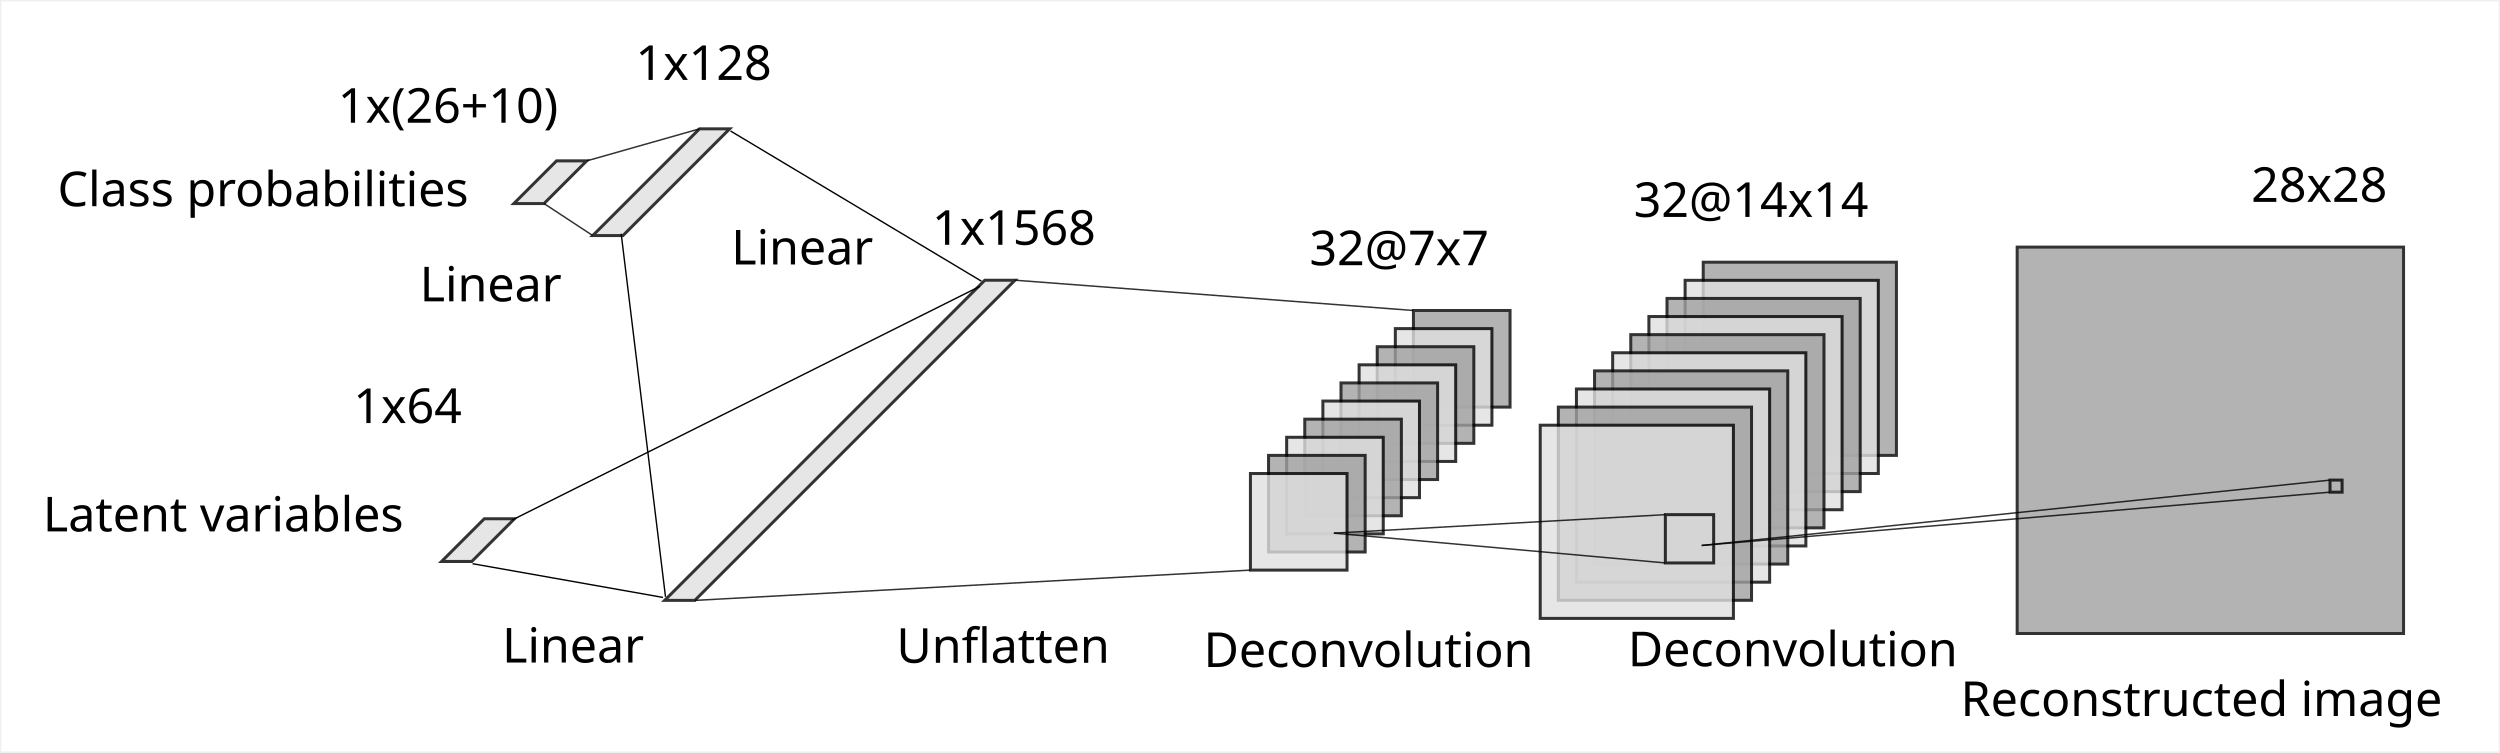
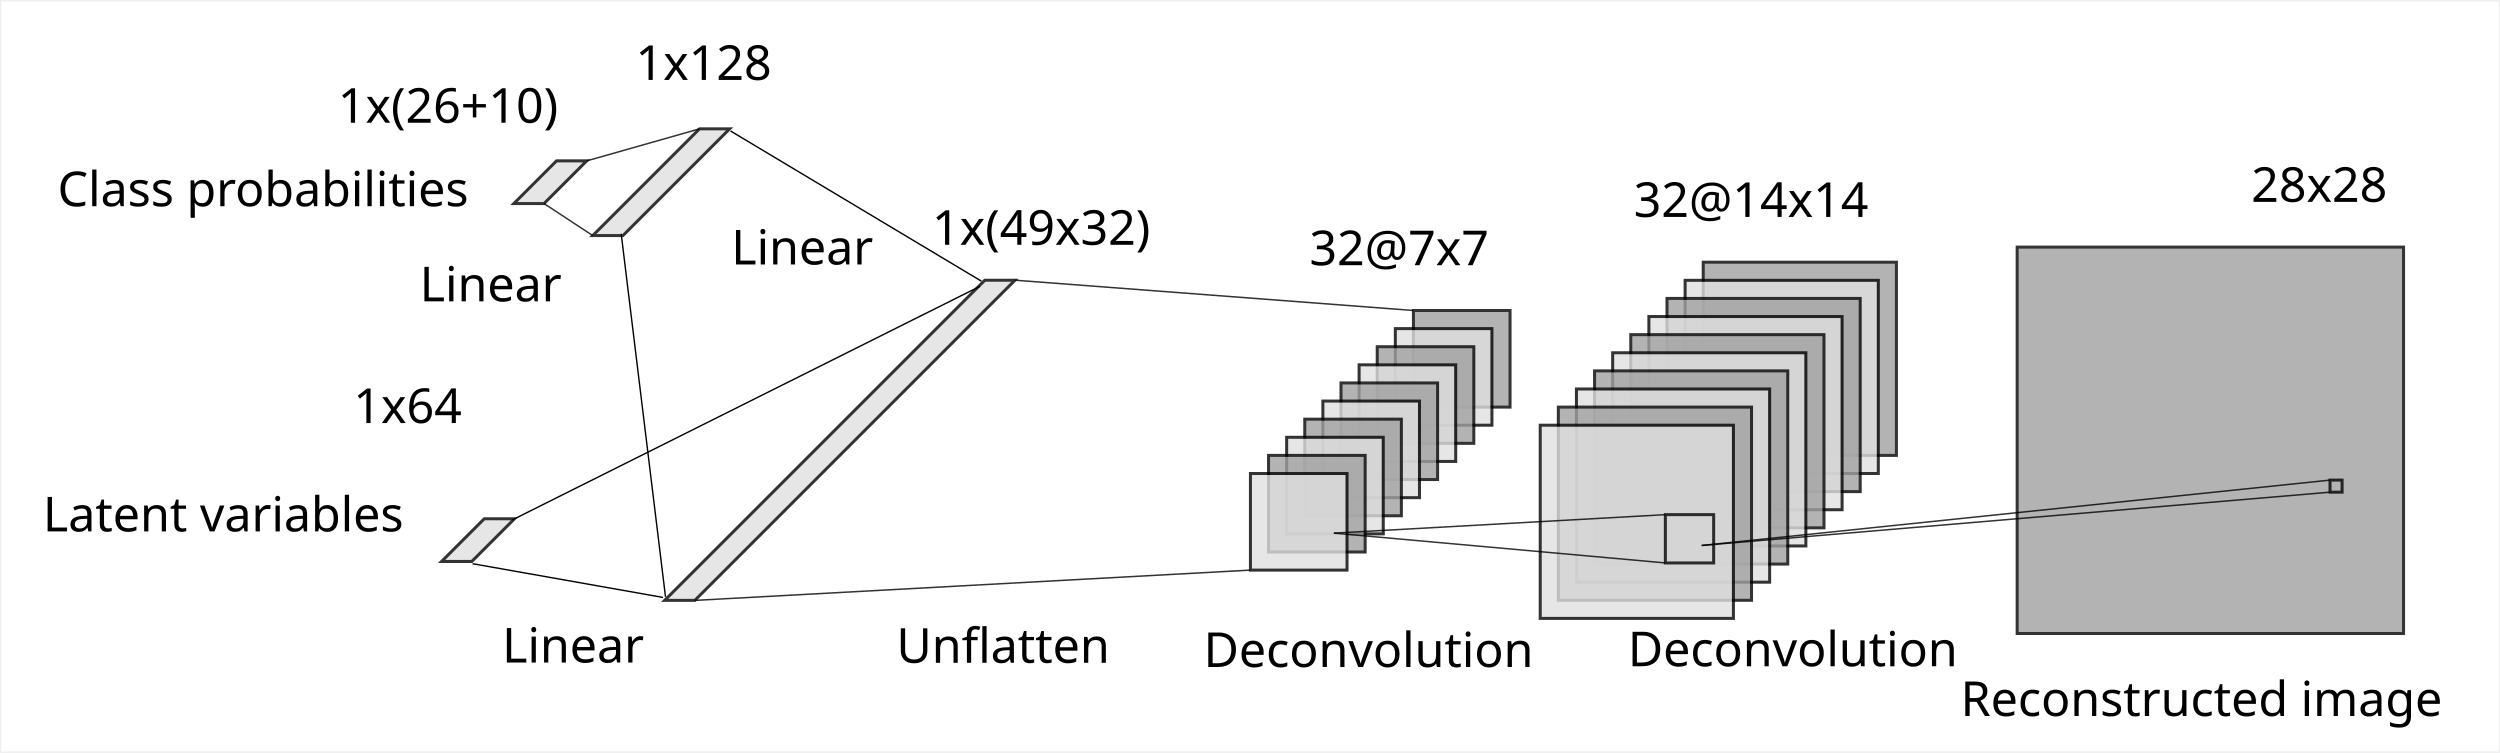
<svg xmlns="http://www.w3.org/2000/svg" width="1699.56" height="511.838" version="1.1" id="svg18" viewBox="0 0 1781.439 536.496">
  <defs id="defs18" />
  <g transform="matrix(2.150989,0,0,2.150989,-2130.229,-1093.315)" id="g18">
    <rect style="fill:#ffffff;fill-opacity:1;stroke:none;stroke-width:0.975" id="rect1" width="827.221" height="248.444" x="990.836" y="508.772" />
    <rect class="rect" id="0_0" width="128" height="128" x="-1786.591" y="590.147" style="opacity:0.8;fill:#a0a0a0;stroke:#000000;stroke-width:1" transform="scale(-1,1)" />
    <rect class="rect" id="1_0" width="64" height="64" x="-1618.591" y="595.147" style="opacity:0.8;fill:#a0a0a0;stroke:#000000;stroke-width:1" transform="scale(-1,1)" />
    <rect class="rect" id="1_1" width="64" height="64" x="-1612.591" y="601.147" style="opacity:0.8;fill:#e0e0e0;stroke:#000000;stroke-width:1" transform="scale(-1,1)" />
    <rect class="rect" id="1_2" width="64" height="64" x="-1606.591" y="607.147" style="opacity:0.8;fill:#a0a0a0;stroke:#000000;stroke-width:1" transform="scale(-1,1)" />
    <rect class="rect" id="1_3" width="64" height="64" x="-1600.591" y="613.147" style="opacity:0.8;fill:#e0e0e0;stroke:#000000;stroke-width:1" transform="scale(-1,1)" />
    <rect class="rect" id="1_4" width="64" height="64" x="-1594.591" y="619.147" style="opacity:0.8;fill:#a0a0a0;stroke:#000000;stroke-width:1" transform="scale(-1,1)" />
    <rect class="rect" id="1_5" width="64" height="64" x="-1588.591" y="625.147" style="opacity:0.8;fill:#e0e0e0;stroke:#000000;stroke-width:1" transform="scale(-1,1)" />
    <rect class="rect" id="1_6" width="64" height="64" x="-1582.591" y="631.147" style="opacity:0.8;fill:#a0a0a0;stroke:#000000;stroke-width:1" transform="scale(-1,1)" />
    <rect class="rect" id="1_7" width="64" height="64" x="-1576.591" y="637.147" style="opacity:0.8;fill:#e0e0e0;stroke:#000000;stroke-width:1" transform="scale(-1,1)" />
    <rect class="rect" id="1_8" width="64" height="64" x="-1570.591" y="643.147" style="opacity:0.8;fill:#a0a0a0;stroke:#000000;stroke-width:1" transform="scale(-1,1)" />
    <rect class="rect" id="1_9" width="64" height="64" x="-1564.591" y="649.147" style="opacity:0.8;fill:#e0e0e0;stroke:#000000;stroke-width:1" transform="scale(-1,1)" />
    <rect class="rect" id="2_0" width="32" height="32" x="-1490.591" y="611.147" style="opacity:0.8;fill:#a0a0a0;stroke:#000000;stroke-width:1" transform="scale(-1,1)" />
    <rect class="rect" id="2_1" width="32" height="32" x="-1484.591" y="617.147" style="opacity:0.8;fill:#e0e0e0;stroke:#000000;stroke-width:1" transform="scale(-1,1)" />
    <rect class="rect" id="2_2" width="32" height="32" x="-1478.591" y="623.147" style="opacity:0.8;fill:#a0a0a0;stroke:#000000;stroke-width:1" transform="scale(-1,1)" />
    <rect class="rect" id="2_3" width="32" height="32" x="-1472.591" y="629.147" style="opacity:0.8;fill:#e0e0e0;stroke:#000000;stroke-width:1" transform="scale(-1,1)" />
    <rect class="rect" id="2_4" width="32" height="32" x="-1466.591" y="635.147" style="opacity:0.8;fill:#a0a0a0;stroke:#000000;stroke-width:1" transform="scale(-1,1)" />
    <rect class="rect" id="2_5" width="32" height="32" x="-1460.591" y="641.147" style="opacity:0.8;fill:#e0e0e0;stroke:#000000;stroke-width:1" transform="scale(-1,1)" />
    <rect class="rect" id="2_6" width="32" height="32" x="-1454.591" y="647.147" style="opacity:0.8;fill:#a0a0a0;stroke:#000000;stroke-width:1" transform="scale(-1,1)" />
    <rect class="rect" id="2_7" width="32" height="32" x="-1448.591" y="653.147" style="opacity:0.8;fill:#e0e0e0;stroke:#000000;stroke-width:1" transform="scale(-1,1)" />
    <rect class="rect" id="2_8" width="32" height="32" x="-1442.591" y="659.147" style="opacity:0.8;fill:#a0a0a0;stroke:#000000;stroke-width:1" transform="scale(-1,1)" />
    <rect class="rect" id="2_9" width="32" height="32" x="-1436.591" y="665.147" style="opacity:0.8;fill:#e0e0e0;stroke:#000000;stroke-width:1" transform="scale(-1,1)" />
    <rect class="conv" id="conv_0" width="4" height="4" x="-1766.233" y="667.33" style="fill-opacity:0;stroke:#000000;stroke-width:1;stroke-opacity:0.8" transform="scale(-1,1)" />
    <rect class="conv" id="conv_1" width="16" height="16" x="-1558.045" y="678.775" style="fill-opacity:0;stroke:#000000;stroke-width:1;stroke-opacity:0.8" transform="scale(-1,1)" />
    <line class="link" id="line1" x1="1762.233" y1="671.33" x2="1554.084" y2="688.983" style="stroke:#000000;stroke-width:0.5;stroke-opacity:0.8" />
    <line class="link" id="line2" x1="1762.233" y1="667.33" x2="1554.084" y2="688.983" style="stroke:#000000;stroke-width:0.5;stroke-opacity:0.8" />
    <line class="link" id="line3" x1="1542.045" y1="694.775" x2="1432.227" y2="684.899" style="stroke:#000000;stroke-width:0.5;stroke-opacity:0.8" />
    <line class="link" id="line4" x1="1542.045" y1="678.775" x2="1432.227" y2="684.899" style="stroke:#000000;stroke-width:0.5;stroke-opacity:0.8" />
    <polygon class="poly" id="fc_0" points="1465.5,593.967 1571.566,700.033 1561.566,700.033 1455.5,593.967 " style="opacity:0.8;fill:#e0e0e0;stroke:#000000;stroke-width:1" transform="matrix(-1,0,0,1,2782.091,7.147194)" />
    <polygon class="poly" id="fc_1" points="1618.921,664.678 1608.921,664.678 1573.566,629.322 1583.566,629.322 " style="opacity:0.8;fill:#e0e0e0;stroke:#000000;stroke-width:1" transform="matrix(-1,0,0,1,2805.635,-78.35207)" />
    <polygon class="poly" id="fc_2" points="1645.063,654.071 1635.063,654.071 1620.921,639.929 1630.921,639.929 " style="opacity:0.8;fill:#e0e0e0;stroke:#000000;stroke-width:1" transform="matrix(-1,0,0,1,2805.635,-78.35207)" />
    <polygon class="poly" id="fc_2-0" points="1630.921,639.929 1645.063,654.071 1635.063,654.071 1620.921,639.929 " style="opacity:0.8;fill:#e0e0e0;stroke:#000000;stroke-width:1" transform="matrix(-1,0,0,1,2781.704,40.21336)" />
    <line class="line" id="line5" x1="1404.591" y1="697.147" x2="1220.525" y2="707.18" style="stroke:#000000;stroke-width:0.5;stroke-opacity:0.8" />
    <line class="line" id="line6" x1="1458.591" y1="611.147" x2="1326.591" y2="601.114" style="stroke:#000000;stroke-width:0.5;stroke-opacity:0.8" />
    <line class="line" id="line9" x1="1186.713" y1="586.326" x2="1170.571" y2="575.719" style="stroke:#000000;stroke-width:0.5;stroke-opacity:0.8" />
    <line class="line" id="line10" x1="1222.069" y1="550.97" x2="1184.713" y2="561.577" style="stroke:#000000;stroke-width:0.5;stroke-opacity:0.8" />
    <text class="text" font-family="sans-serif" x="1529.638" y="729.003" style="font-size:16px" id="text10">Deconvolution</text>
    <text class="text" font-family="sans-serif" x="1389.086" y="729.251" style="font-size:16px" id="text11">Deconvolution</text>
    <text class="text" dy="0 0" font-family="sans-serif" x="1287.33" y="727.863" style="font-size:16px" id="text12">Unflatten</text>
    <text class="text" font-family="sans-serif" x="1129.406" y="608.114" style="font-size:16px" id="text12-3-2">Linear</text>
    <text class="info" font-family="sans-serif" x="1736.13" y="575.147" style="font-size:16px" id="text13">28x28</text>
    <text class="info" font-family="sans-serif" x="1531.56" y="580.147" style="font-size:16px" id="text14">32@14x14</text>
    <text class="info" font-family="sans-serif" x="1424.138" y="596.147" style="font-size:16px" id="text15">32@7x7</text>
-     <text class="info" dy="-4.8" font-family="sans-serif" x="1299.126" y="594.186" style="font-size:16px" id="text16">1x1568</text>
+     <text class="info" dy="-4.8" font-family="sans-serif" x="1299.126" y="594.186" style="font-size:16px" id="text16">1x(49x32)</text>
    <text class="info" dy="-4.8" font-family="sans-serif" x="1200.903" y="539.558" style="font-size:16px" id="text17">1x128</text>
    <text class="info" dy="-4.8" font-family="sans-serif" x="1102.28" y="553.752" style="font-size:16px" id="text18">1x(26+10)</text>
    <text class="text" font-family="sans-serif" x="1232.62" y="595.899" style="font-size:16px" id="text12-3-2-1">Linear</text>
    <text class="text" font-family="sans-serif" x="1156.711" y="727.769" style="font-size:16px" id="text12-3-2-1-3">Linear</text>
    <text class="info" dy="-4.8" font-family="sans-serif" x="1107.418" y="653.227" style="font-size:16px" id="text17-5">1x64</text>
    <path style="fill:none;stroke:#000000;stroke-width:0.465px;stroke-linecap:butt;stroke-linejoin:miter;stroke-opacity:1" d="m 1315.469,601.434 -83.114,-49.757" id="path18" />
    <path style="fill:none;stroke:#000000;stroke-width:0.465px;stroke-linecap:butt;stroke-linejoin:miter;stroke-opacity:1" d="M 1210.812,705.997 1196.135,585.705" id="path19" />
    <path style="fill:none;stroke:#000000;stroke-width:0.465px;stroke-linecap:butt;stroke-linejoin:miter;stroke-opacity:1" d="m 1146.899,695.032 63.1,11.175" id="path19-5" />
    <path style="fill:none;stroke:#000000;stroke-width:0.465px;stroke-linecap:butt;stroke-linejoin:miter;stroke-opacity:1" d="m 1159.941,680.577 155.078,-77.464" id="path19-5-6" />
    <text class="text" font-family="sans-serif" x="1004.577" y="684.328" style="font-size:16px" id="text12-3-2-0">Latent variables</text>
    <text class="text" font-family="sans-serif" x="1639.868" y="745.486" style="font-size:16px" id="text12-3-2-0-3">Reconstructed image</text>
    <text class="text" font-family="sans-serif" x="1009.423" y="576.602" style="font-size:16px" id="text12-3-2-0-7">Class probabilities</text>
  </g>
</svg>
